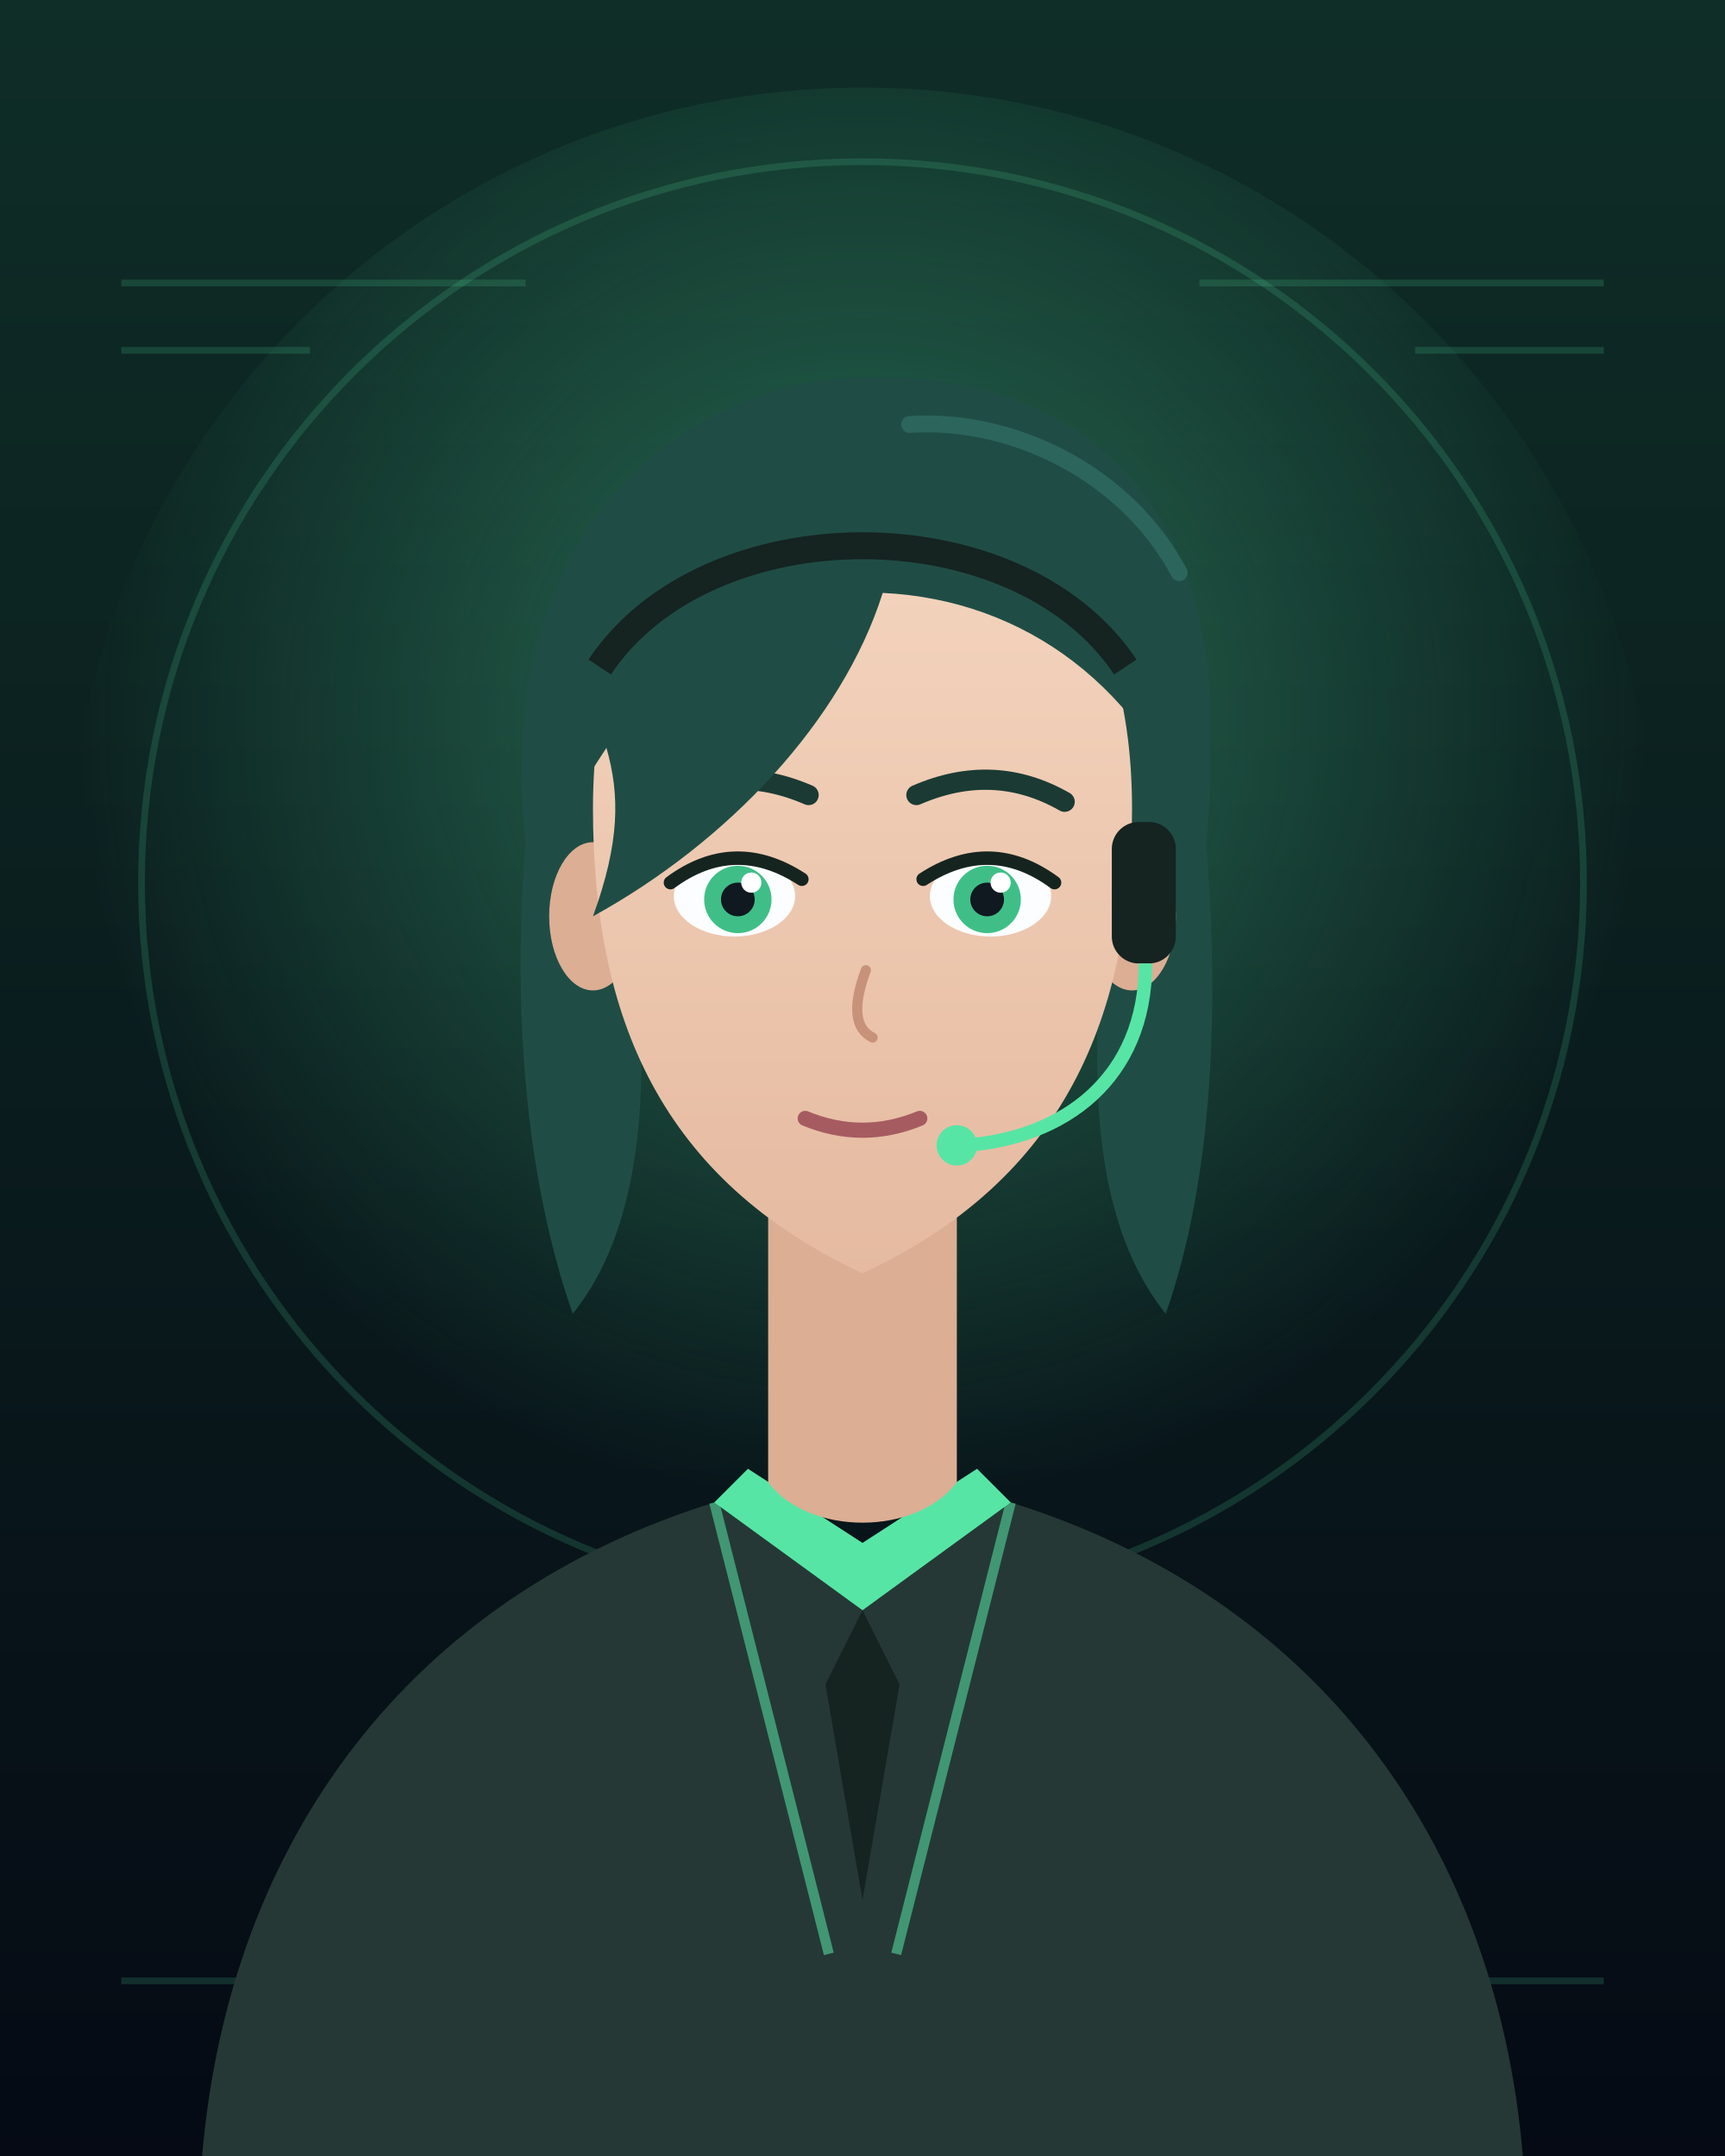
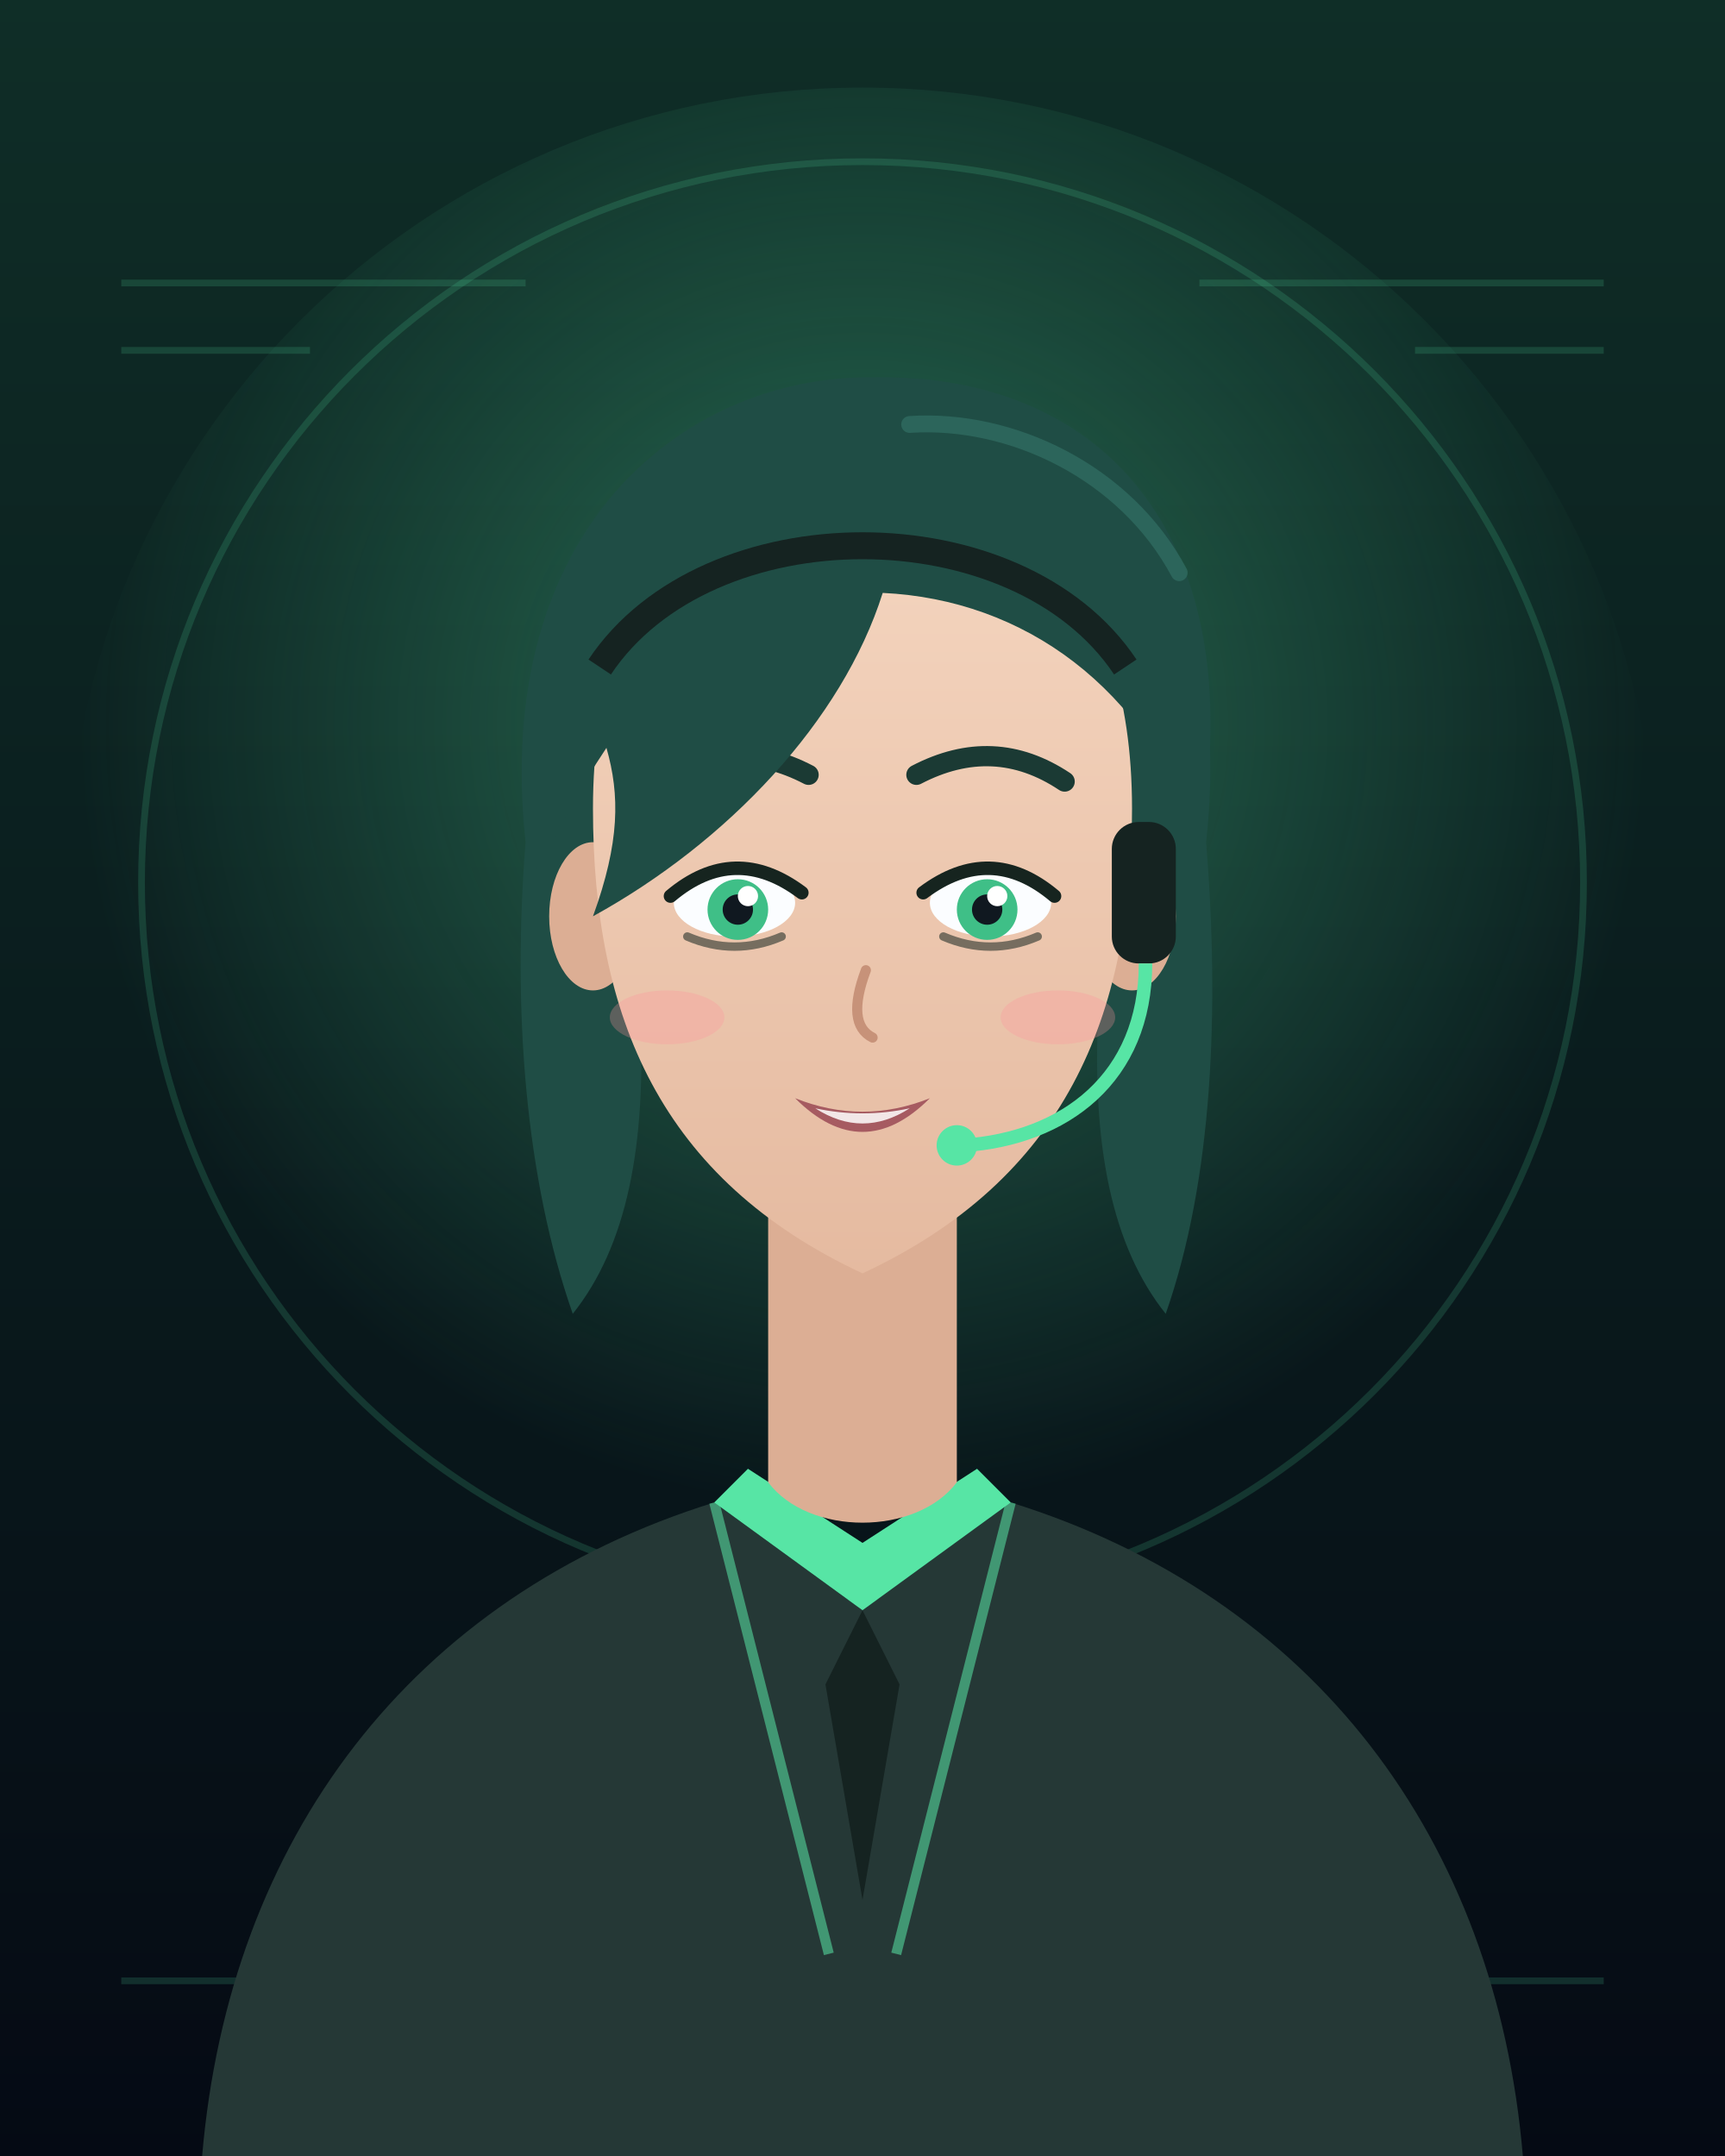
<svg xmlns="http://www.w3.org/2000/svg" width="512" height="640" viewBox="0 0 512 640">
  <defs>
    <linearGradient id="bg" x1="0" y1="0" x2="0" y2="1">
      <stop offset="0" stop-color="#0f2e27" />
      <stop offset="1" stop-color="#050a14" />
    </linearGradient>
    <radialGradient id="glow" cx="0.5" cy="0.4" r="0.5">
      <stop offset="0" stop-color="#57e5a5" stop-opacity="0.38" />
      <stop offset="1" stop-color="#57e5a5" stop-opacity="0" />
    </radialGradient>
    <linearGradient id="skin" x1="0" y1="0" x2="0" y2="1">
      <stop offset="0" stop-color="#f5d6c0" />
      <stop offset="1" stop-color="#e5baa0" />
    </linearGradient>
  </defs>
  <rect width="512" height="640" fill="url(#bg)" />
  <circle cx="256" cy="262" r="236" fill="url(#glow)" />
  <g stroke="#57e5a5" stroke-opacity="0.16" stroke-width="2" fill="none">
    <path d="M36 84h120M356 84h120M36 104h56M420 104h56M36 588h60M416 588h60" />
    <circle cx="256" cy="262" r="214" />
  </g>
  <path d="M156 250 C146 158 202 112 258 112 C316 112 368 158 358 250 C362 300 360 350 346 390 C330 370 324 340 326 300 L190 300 C192 340 186 370 170 390 C156 350 152 300 156 250 Z" fill="#1f4d45" />
  <path d="M60 640 C68 546 122 474 212 446 L256 478 L300 446 C390 474 444 546 452 640 Z" fill="#253836" />
  <path d="M212 446 L256 478 L300 446 L290 436 L256 458 L222 436 Z" fill="#57e5a5" />
  <path d="M212 446 L246 580" stroke="#57e5a5" stroke-width="3" opacity="0.55" />
  <path d="M300 446 L266 580" stroke="#57e5a5" stroke-width="3" opacity="0.55" />
  <path d="M256 478 l11 22 l-11 64 l-11 -64 z" fill="#152321" />
  <path d="M228 330 L228 440 C240 456 272 456 284 440 L284 330 Z" fill="#dcae94" />
  <ellipse cx="176" cy="272" rx="13" ry="22" fill="#dcae94" />
  <ellipse cx="336" cy="272" rx="13" ry="22" fill="#dcae94" />
  <path d="M176 240 C176 172 212 142 256 142 C300 142 336 172 336 240 C336 302 316 350 256 378 C196 350 176 302 176 240 Z" fill="url(#skin)" />
-   <path d="M196 238 Q217 226 240 236" stroke="#1b3a34" stroke-width="6" fill="none" stroke-linecap="round" />
-   <path d="M272 236 Q295 226 316 238" stroke="#1b3a34" stroke-width="6" fill="none" stroke-linecap="round" />
-   <ellipse cx="218" cy="266" rx="18" ry="12" fill="#fbfdff" />
-   <circle cx="219" cy="267" r="10" fill="#3fbf87" />
-   <circle cx="219" cy="267" r="5" fill="#101820" />
-   <circle cx="223" cy="262" r="3" fill="#ffffff" />
-   <ellipse cx="294" cy="266" rx="18" ry="12" fill="#fbfdff" />
-   <circle cx="293" cy="267" r="10" fill="#3fbf87" />
-   <circle cx="293" cy="267" r="5" fill="#101820" />
-   <circle cx="297" cy="262" r="3" fill="#ffffff" />
-   <path d="M199 262 Q218 248 238 261" stroke="#16241f" stroke-width="4" fill="none" stroke-linecap="round" />
-   <path d="M274 261 Q294 248 313 262" stroke="#16241f" stroke-width="4" fill="none" stroke-linecap="round" />
+   <path d="M196 232 Q217 218 240 230" stroke="#1b3a34" stroke-width="6" fill="none" stroke-linecap="round" />
+   <path d="M272 230 Q295 218 316 232" stroke="#1b3a34" stroke-width="6" fill="none" stroke-linecap="round" />
+   <ellipse cx="218" cy="268" rx="18" ry="10" fill="#fbfdff" />
+   <circle cx="219" cy="270" r="9" fill="#3fbf87" />
+   <circle cx="219" cy="270" r="4.5" fill="#101820" />
+   <circle cx="222" cy="266" r="3" fill="#ffffff" />
+   <ellipse cx="294" cy="268" rx="18" ry="10" fill="#fbfdff" />
+   <circle cx="293" cy="270" r="9" fill="#3fbf87" />
+   <circle cx="293" cy="270" r="4.5" fill="#101820" />
+   <circle cx="296" cy="266" r="3" fill="#ffffff" />
+   <path d="M199 266 Q218 250 238 265" stroke="#16241f" stroke-width="4" fill="none" stroke-linecap="round" />
+   <path d="M274 265 Q294 250 313 266" stroke="#16241f" stroke-width="4" fill="none" stroke-linecap="round" />
+   <path d="M204 278 Q218 284 232 278" stroke="#16241f" stroke-width="2.5" fill="none" stroke-linecap="round" opacity="0.55" />
+   <path d="M280 278 Q294 284 308 278" stroke="#16241f" stroke-width="2.5" fill="none" stroke-linecap="round" opacity="0.55" />
+   <ellipse cx="198" cy="302" rx="17" ry="8" fill="#ff8f9a" opacity="0.28" />
+   <ellipse cx="314" cy="302" rx="17" ry="8" fill="#ff8f9a" opacity="0.28" />
  <path d="M257 288 Q251 304 259 308" stroke="#c79279" stroke-width="3" fill="none" stroke-linecap="round" />
-   <path d="M239 332 Q256 339 273 332" stroke="#a65b61" stroke-width="4.5" fill="none" stroke-linecap="round" />
+   <path d="M236 326 Q256 346 276 326 Q256 334 236 326 Z" fill="#a65b61" />
+   <path d="M242 329 Q256 338 270 329 Q256 332 242 329 Z" fill="#ffffff" opacity="0.85" />
  <path d="M160 262 C146 170 200 114 262 112 C328 112 372 160 356 250 C340 204 304 178 262 176 C250 214 216 250 176 272 C184 250 184 236 180 222 C172 234 164 248 160 262 Z" fill="#1f4d45" />
  <path d="M270 126 C300 124 334 140 350 170" stroke="#2f6b60" stroke-width="5" fill="none" stroke-linecap="round" opacity="0.8" />
  <path d="M178 198 C210 150 302 150 334 198" stroke="#152321" stroke-width="8" fill="none" />
  <rect x="330" y="244" width="19" height="42" rx="8" fill="#152321" />
  <path d="M340 286 C340 320 316 338 286 340" stroke="#57e5a5" stroke-width="4" fill="none" />
  <circle cx="284" cy="340" r="6" fill="#57e5a5" />
</svg>
